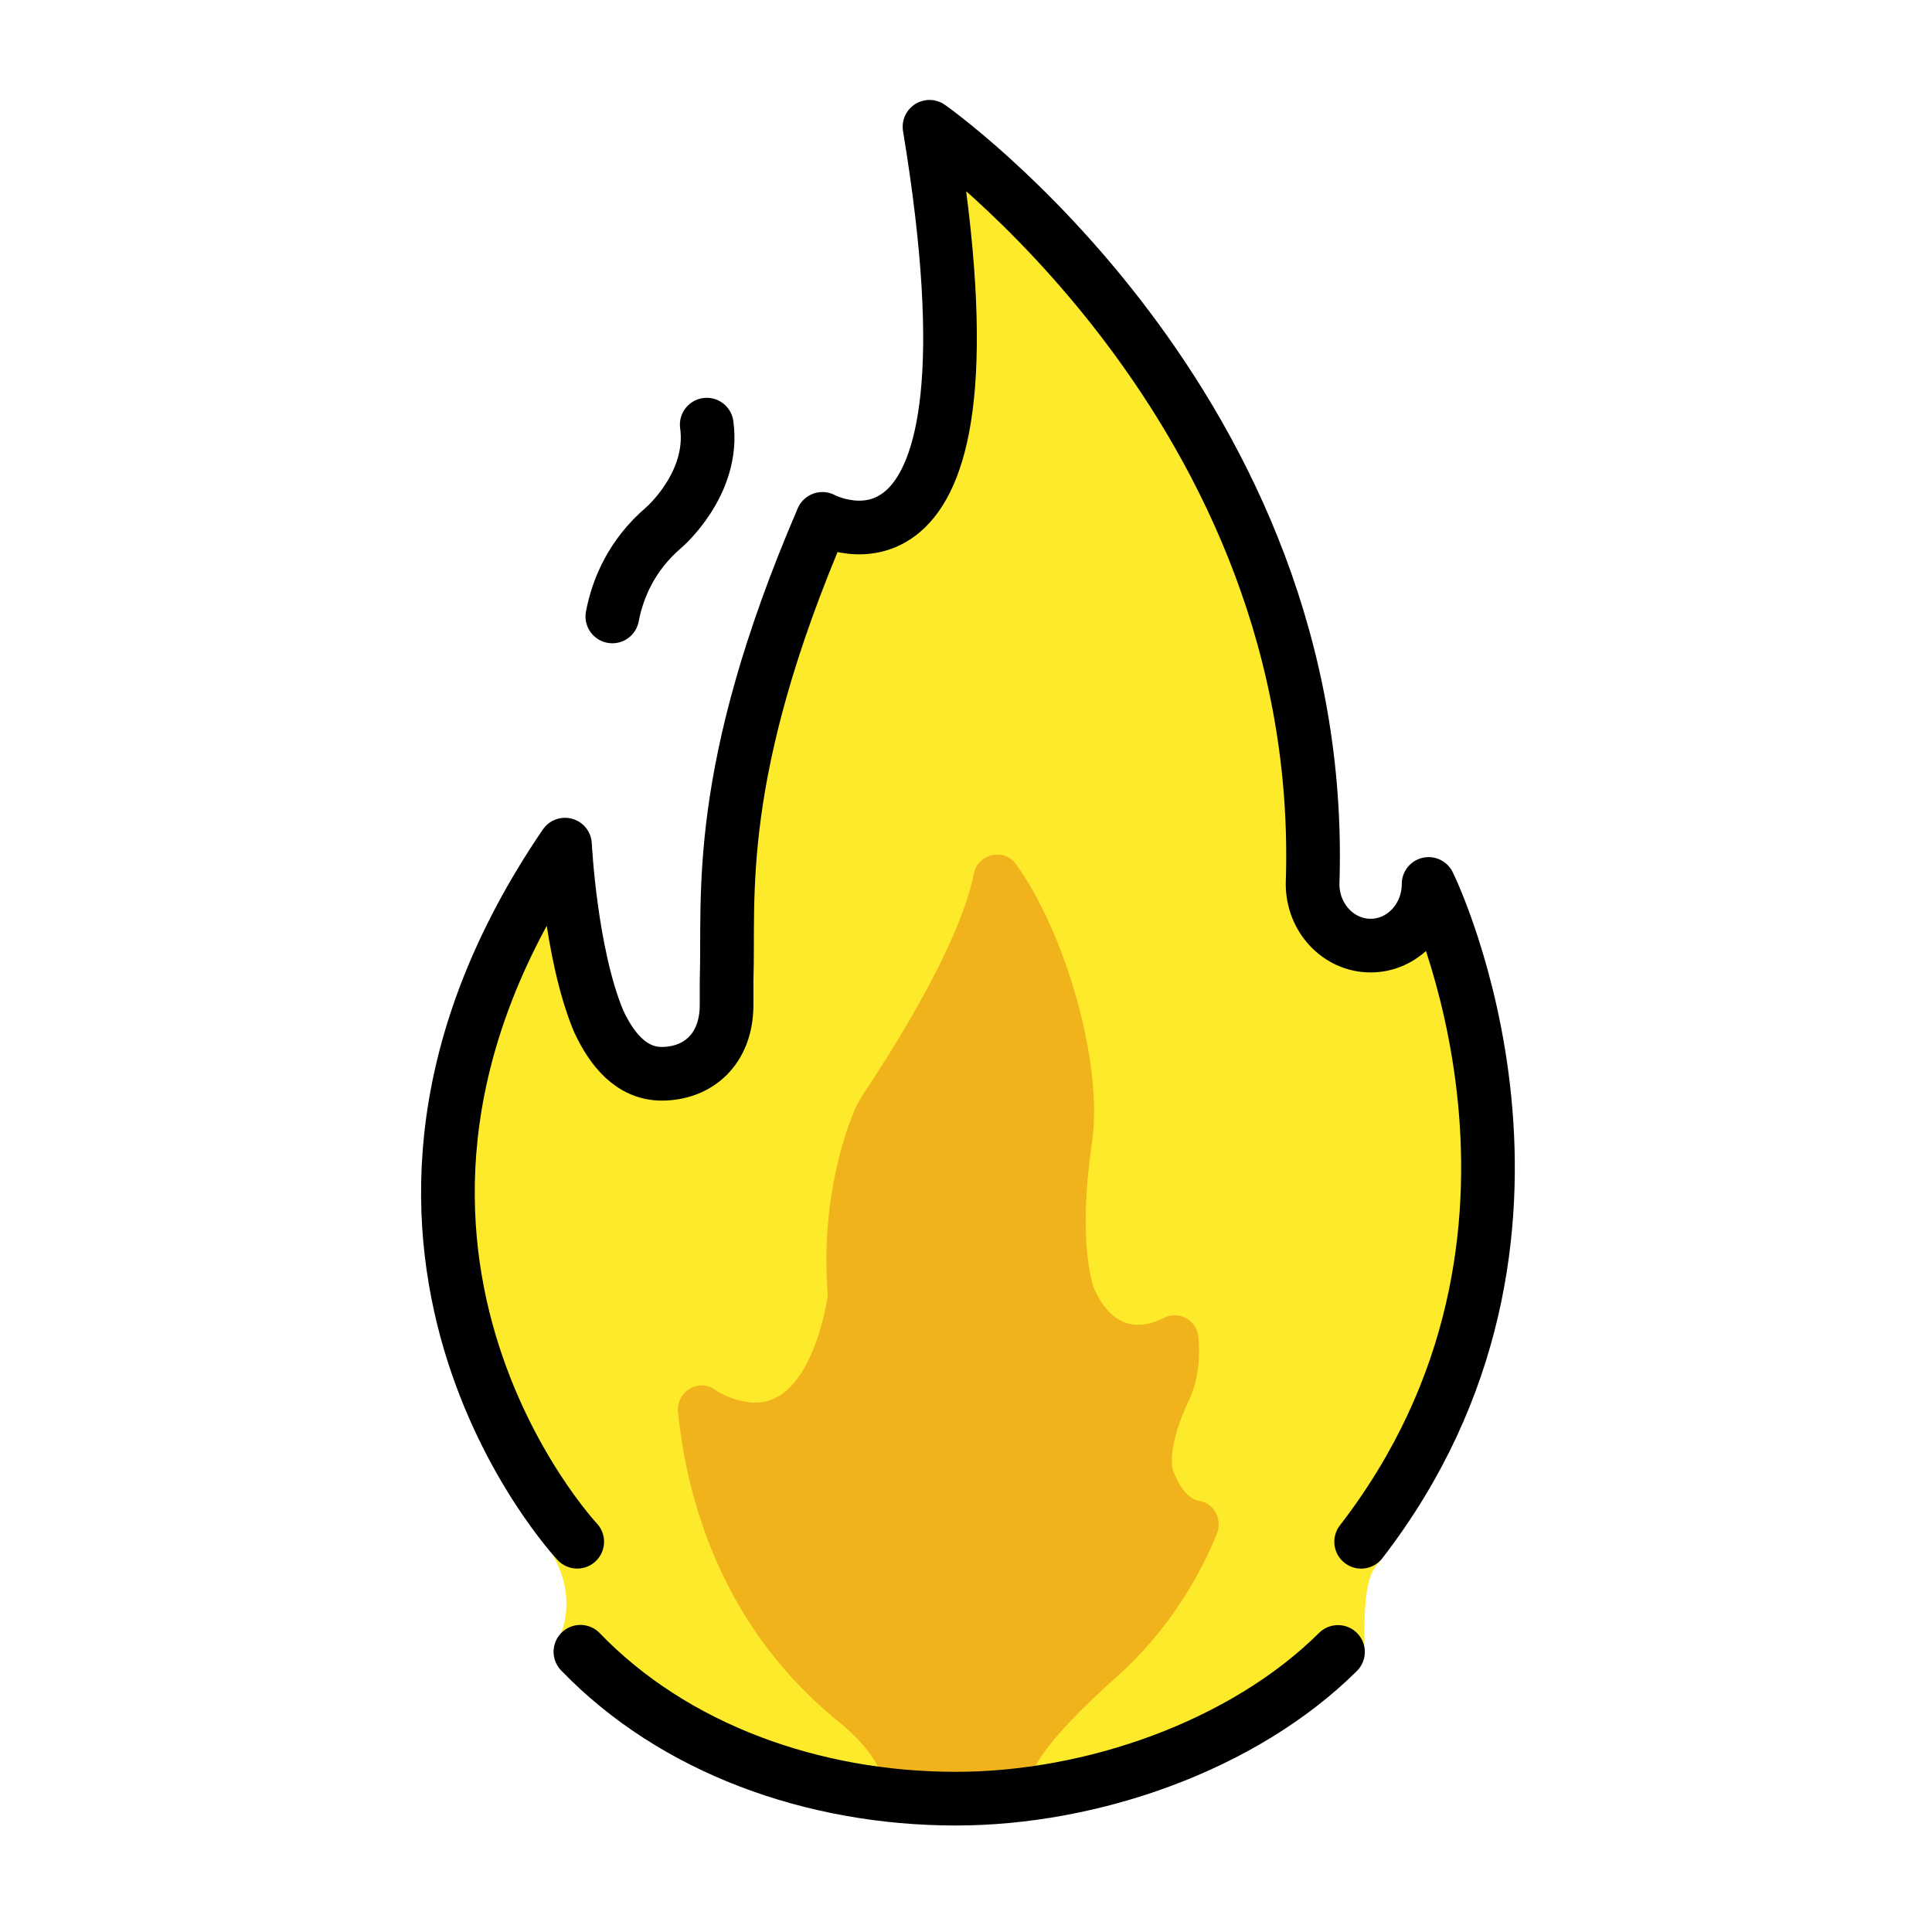
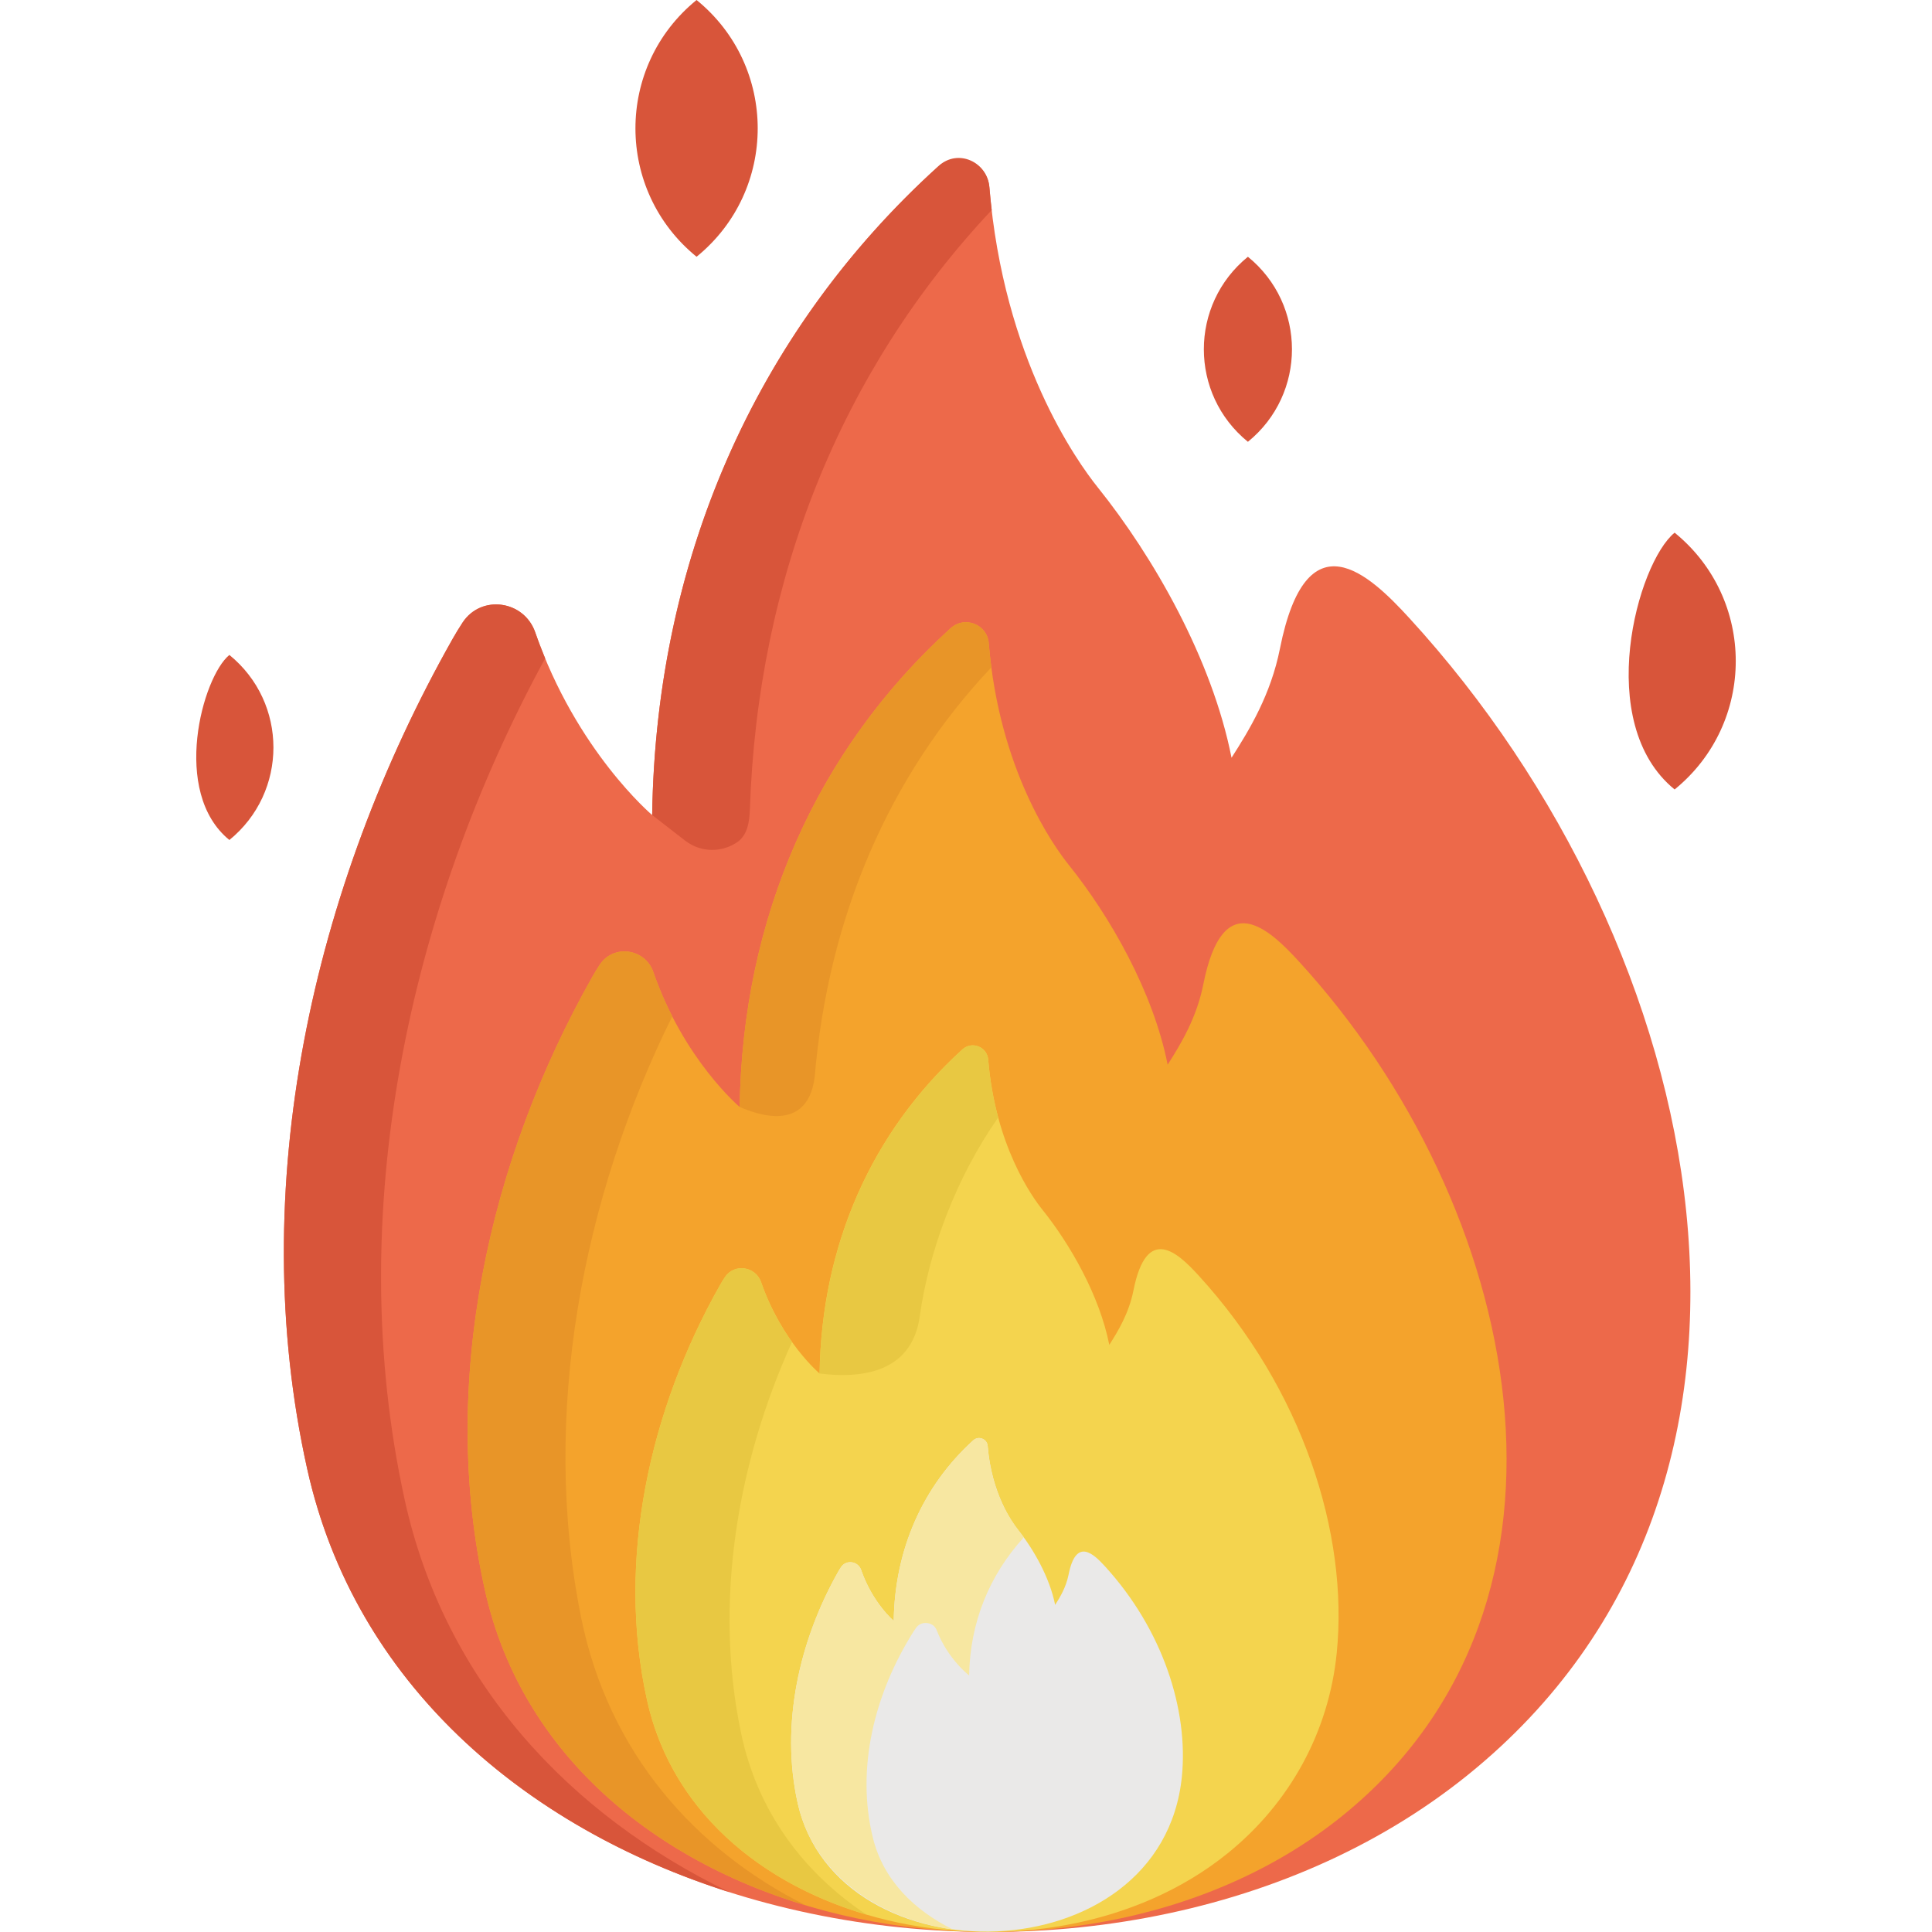
- <svg xmlns="http://www.w3.org/2000/svg" id="emoji" viewBox="0 0 72 72">
-   <g id="color">
-     <path fill="#FCEA2B" stroke="none" d="M51.334,58.302c7.563-9.789,4.032-21.872,2.446-25.569c-0.18-0.419-0.93-0.557-0.982-0.101 c-0.122,1.08-0.406,2.361-2.004,1.974c-0.82-0.199-1.348-0.556-1.348-1.88 c0.511-15.049-10.511-25.297-14.346-28.536c-0.51-0.431-1.267,0.029-1.159,0.704 c2.456,15.335-1.608,14.285-3.099,13.819c-0.259-0.081-0.541,0.055-0.66,0.307 c-4.588,9.701-3.411,14.265-3.519,17.445c0,0.257,0,0.687,0,0.958c0,1.746-1.415,2.582-2.561,2.071 c-2.054-0.916-2.405-6.373-2.413-7.824c-0.004-0.683-0.809-0.879-1.202-0.332 c-8.805,12.267-2.325,23.197-0.082,26.317c0.646,0.898,0.902,2.075,0.535,3.13 c-0.041,0.118-0.09,0.235-0.146,0.349c-0.399,0.798,0.671,1.4,0.671,1.4c1.315,1.234,5.465,5.181,14.282,5.181 c7.134-0,11.948-3.059,13.83-4.725c0.883-0.781,1.276-0.859,1.273-1.683 C50.846,60.324,50.824,58.807,51.334,58.302" />
-     <path fill="#F1B31C" stroke="none" d="M36.294,32.558c-0.295,1.461-1.32,4.002-4.207,8.35c-0.059,0.106-0.117,0.21-0.176,0.317 c-0.309,0.689-1.355,3.341-1.062,7.051c0,0,0,0,0,0c-0,0.002-0.573,4.337-2.977,3.976 c-0.509-0.077-0.921-0.251-1.254-0.477c-0.611-0.416-1.423,0.108-1.349,0.853 c0.32,3.192,1.603,8.082,6.153,11.672c0,0,1.283,1.06,1.442,1.975c0.005,0.03,0.029,0.051,0.059,0.051l5.274,0 c0.183,0,0.208-0.024,0.213-0.059c0.036-0.24,0.364-1.25,3.202-3.773c1.997-1.775,3.165-3.898,3.742-5.348 c0.205-0.514-0.101-1.117-0.639-1.207c-0.344-0.057-0.713-0.36-1.013-1.184c-0-0.001-0-0.001-0.001-0.002 c-0.006-0.024-0.217-0.838,0.601-2.559c0.381-0.801,0.424-1.665,0.36-2.365c-0.058-0.632-0.723-0.998-1.282-0.716 c-0.784,0.397-1.869,0.53-2.599-1.075c0,0-0.658-1.566-0.086-5.452c0.437-2.966-1.011-7.862-2.828-10.375 C37.419,31.589,36.446,31.803,36.294,32.558z" />
-   </g>
-   <g id="hair" />
-   <g id="skin" />
-   <g id="skin-shadow" />
-   <g id="line">
-     <path fill="none" stroke="#000000" stroke-linecap="round" stroke-linejoin="round" stroke-miterlimit="10" stroke-width="2" d="M21.63,61.556c3.479,3.611,8.67,5.475,13.992,5.475c5.055,0,10.708-1.962,14.241-5.468" />
-     <path fill="none" stroke="#000000" stroke-linecap="round" stroke-linejoin="round" stroke-miterlimit="10" stroke-width="2" d="M21.511,57.456c0,0-10.532-11.201-0.455-25.979c0,0,0.197,4.059,1.255,6.582c0.483,1.036,1.212,1.957,2.349,1.957 c1.335,0,2.418-0.897,2.418-2.571c0-0.26,0-0.672,0-0.918c0.105-3.1-0.525-7.666,3.571-17.19 c0,0,7.037,3.784,3.991-14.612c0,0,14.88,10.442,14.276,28.217c0,1.269,0.968,2.298,2.162,2.298 s2.162-1.029,2.162-2.298c0.075,0.134,6.322,13.078-2.514,24.515" />
-     <path fill="none" stroke="#000000" stroke-linecap="round" stroke-linejoin="round" stroke-miterlimit="10" stroke-width="2" d="M22.82,22.973c0.198-1.036,0.708-2.28,1.923-3.318c0,0,1.902-1.635,1.595-3.83" />
-   </g>
+ <svg xmlns="http://www.w3.org/2000/svg" width="59" height="59" viewBox="0 0 59 59" fill="none">
+   <path d="M43.04 18.877C41.81 17.534 39.899 15.722 39.086 19.813C38.809 21.204 38.163 22.277 37.609 23.14C37.013 20.119 35.217 16.993 33.525 14.885C32.892 14.096 30.646 10.961 30.214 5.716C30.15 4.933 29.22 4.566 28.638 5.094C23.08 10.139 20.03 17.078 19.916 24.89C19.916 24.89 17.602 22.94 16.345 19.311C16.006 18.333 14.696 18.147 14.127 19.011C14.018 19.177 13.917 19.343 13.826 19.504C9.538 27.087 7.475 36.294 9.382 44.861C12.57 59.207 33.662 63.218 44.828 54.201C55.753 45.379 52.28 28.96 43.04 18.877Z" fill="#ED694A" />
+   <path d="M12.35 45.762C10.465 37.103 12.46 27.806 16.648 20.105C16.542 19.849 16.44 19.585 16.345 19.311C16.006 18.333 14.696 18.147 14.127 19.011C14.018 19.177 13.917 19.343 13.826 19.504C9.538 27.087 7.475 36.294 9.382 44.861C10.836 51.405 16.016 55.797 22.279 57.785C17.393 55.418 13.567 51.36 12.35 45.762Z" fill="#D8553A" />
+   <path d="M22.899 24.747C23.13 17.657 25.695 11.299 30.285 6.415C30.253 6.146 30.23 5.906 30.215 5.723C30.149 4.934 29.253 4.538 28.674 5.061C23.306 9.915 20.034 16.784 19.916 24.89L20.921 25.67C21.416 26.055 22.086 26.038 22.559 25.686C22.841 25.447 22.881 25.086 22.899 24.747Z" fill="#D8553A" />
+   <path d="M39.669 29.364C38.761 28.372 37.349 27.034 36.748 30.056C36.544 31.083 36.066 31.875 35.658 32.513C35.217 30.282 33.891 27.973 32.641 26.416C32.173 25.833 30.514 23.517 30.195 19.643C30.148 19.065 29.461 18.794 29.031 19.184C24.926 22.91 22.673 28.036 22.589 33.806C22.589 33.806 20.88 32.365 19.951 29.684C19.701 28.962 18.733 28.825 18.314 29.463C18.233 29.585 18.158 29.708 18.091 29.828C14.923 35.428 13.4 42.229 14.808 48.557C17.163 59.153 32.742 62.116 40.99 55.455C49.059 48.94 46.494 36.812 39.669 29.364Z" fill="#F4A32C" />
+   <path d="M17.745 49.388C16.498 43.202 17.79 36.565 20.529 31.039C20.32 30.63 20.122 30.178 19.951 29.684C19.701 28.962 18.733 28.825 18.313 29.463C18.233 29.585 18.158 29.708 18.09 29.828C14.923 35.428 13.399 42.229 14.808 48.556C15.903 53.485 19.859 56.761 24.607 58.186C21.234 56.495 18.578 53.522 17.745 49.388Z" fill="#E89528" />
+   <path d="M36.591 38.938C35.976 38.267 35.02 37.361 34.614 39.407C34.475 40.102 34.152 40.638 33.876 41.07C33.577 39.559 32.679 37.996 31.833 36.942C31.517 36.548 30.394 34.981 30.178 32.358C30.145 31.966 29.681 31.783 29.39 32.047C26.611 34.569 25.085 38.039 25.029 41.945C25.029 41.945 23.872 40.97 23.243 39.155C23.074 38.667 22.419 38.573 22.135 39.005C22.08 39.088 22.029 39.171 21.984 39.252C19.84 43.043 18.808 47.647 19.762 51.931C21.356 59.104 31.902 61.109 37.485 56.601C39.397 55.057 40.582 52.881 40.822 50.475C41.185 46.83 39.783 42.421 36.591 38.938Z" fill="#F4D44E" />
+   <path d="M33.735 47.823C33.392 47.449 32.86 46.944 32.633 48.084C32.556 48.471 32.376 48.77 32.222 49.011C32.056 48.169 31.555 47.298 31.084 46.711C30.908 46.491 30.282 45.618 30.162 44.157C30.144 43.939 29.885 43.837 29.723 43.983C28.175 45.389 27.325 47.322 27.293 49.498C27.293 49.498 26.648 48.955 26.298 47.944C26.204 47.672 25.839 47.62 25.681 47.86C25.65 47.907 25.622 47.953 25.597 47.998C24.402 50.11 23.828 52.675 24.359 55.061C25.569 60.504 35.484 60.339 36.093 54.25C36.294 52.22 35.513 49.763 33.735 47.823Z" fill="#EAE9E8" />
+   <path d="M26.661 56.141C26.13 54.007 26.705 51.712 27.899 49.823C27.924 49.783 27.953 49.741 27.983 49.7C28.141 49.485 28.506 49.531 28.601 49.775C28.951 50.679 29.596 51.165 29.596 51.165C29.621 49.566 30.201 48.114 31.265 46.949C31.027 46.62 30.299 45.825 30.162 44.157C30.144 43.939 29.885 43.837 29.723 43.984C28.175 45.389 27.325 47.322 27.293 49.498C27.293 49.498 26.648 48.955 26.298 47.944C26.204 47.672 25.839 47.62 25.681 47.861C25.65 47.907 25.622 47.953 25.597 47.998C24.402 50.11 23.828 52.675 24.359 55.062C24.851 57.273 26.87 58.603 29.103 58.924C27.898 58.332 26.973 57.395 26.661 56.141Z" fill="#F7E7A1" />
+   <path d="M21.272 7.841C23.764 5.814 23.759 2.022 21.272 0C18.78 2.027 18.786 5.819 21.272 7.841Z" fill="#D8553A" />
+   <path d="M51.14 24.109C53.632 22.082 53.627 18.29 51.14 16.267C50.001 17.194 48.654 22.086 51.14 24.109Z" fill="#D8553A" />
+   <path d="M7.005 25.652C8.8 24.191 8.797 21.458 7.005 20.001C6.184 20.668 5.213 24.195 7.005 25.652Z" fill="#D8553A" />
+   <path d="M38.109 13.492C39.905 12.031 39.901 9.299 38.109 7.841C36.313 9.302 36.317 12.035 38.109 13.492Z" fill="#D8553A" />
+   <path d="M24.88 32.879C25.293 28.01 27.152 23.681 30.274 20.381C30.242 20.141 30.216 19.896 30.195 19.643C30.147 19.065 29.461 18.794 29.031 19.184C25.778 22.137 23.69 25.969 22.921 30.303L22.92 30.303C22.863 30.625 22.792 31.093 22.747 31.461C22.748 31.461 22.748 31.462 22.748 31.462C22.655 32.23 22.6 33.011 22.589 33.806C22.676 33.823 24.643 34.834 24.88 32.879Z" fill="#E89528" />
+   <path d="M22.636 52.948C21.788 48.947 22.51 44.679 24.187 40.982C23.862 40.527 23.506 39.915 23.243 39.155C23.074 38.666 22.419 38.573 22.135 39.005C22.08 39.088 22.029 39.171 21.984 39.252C19.84 43.043 18.808 47.647 19.762 51.93C20.508 55.29 23.218 57.516 26.462 58.47C24.574 57.216 23.146 55.361 22.636 52.948Z" fill="#E8C842" />
+   <path d="M28.088 40.197C28.369 38.189 29.191 35.976 30.483 34.127C30.343 33.604 30.232 33.014 30.178 32.358C30.146 31.966 29.681 31.783 29.39 32.047C27.659 33.619 26.416 35.559 25.71 37.743L25.708 37.742C25.597 38.085 25.44 38.654 25.345 39.102C25.345 39.102 25.346 39.102 25.347 39.102C25.152 40.017 25.044 40.967 25.029 41.945C26.584 42.139 27.87 41.754 28.088 40.197Z" fill="#E8C842" />
</svg>
